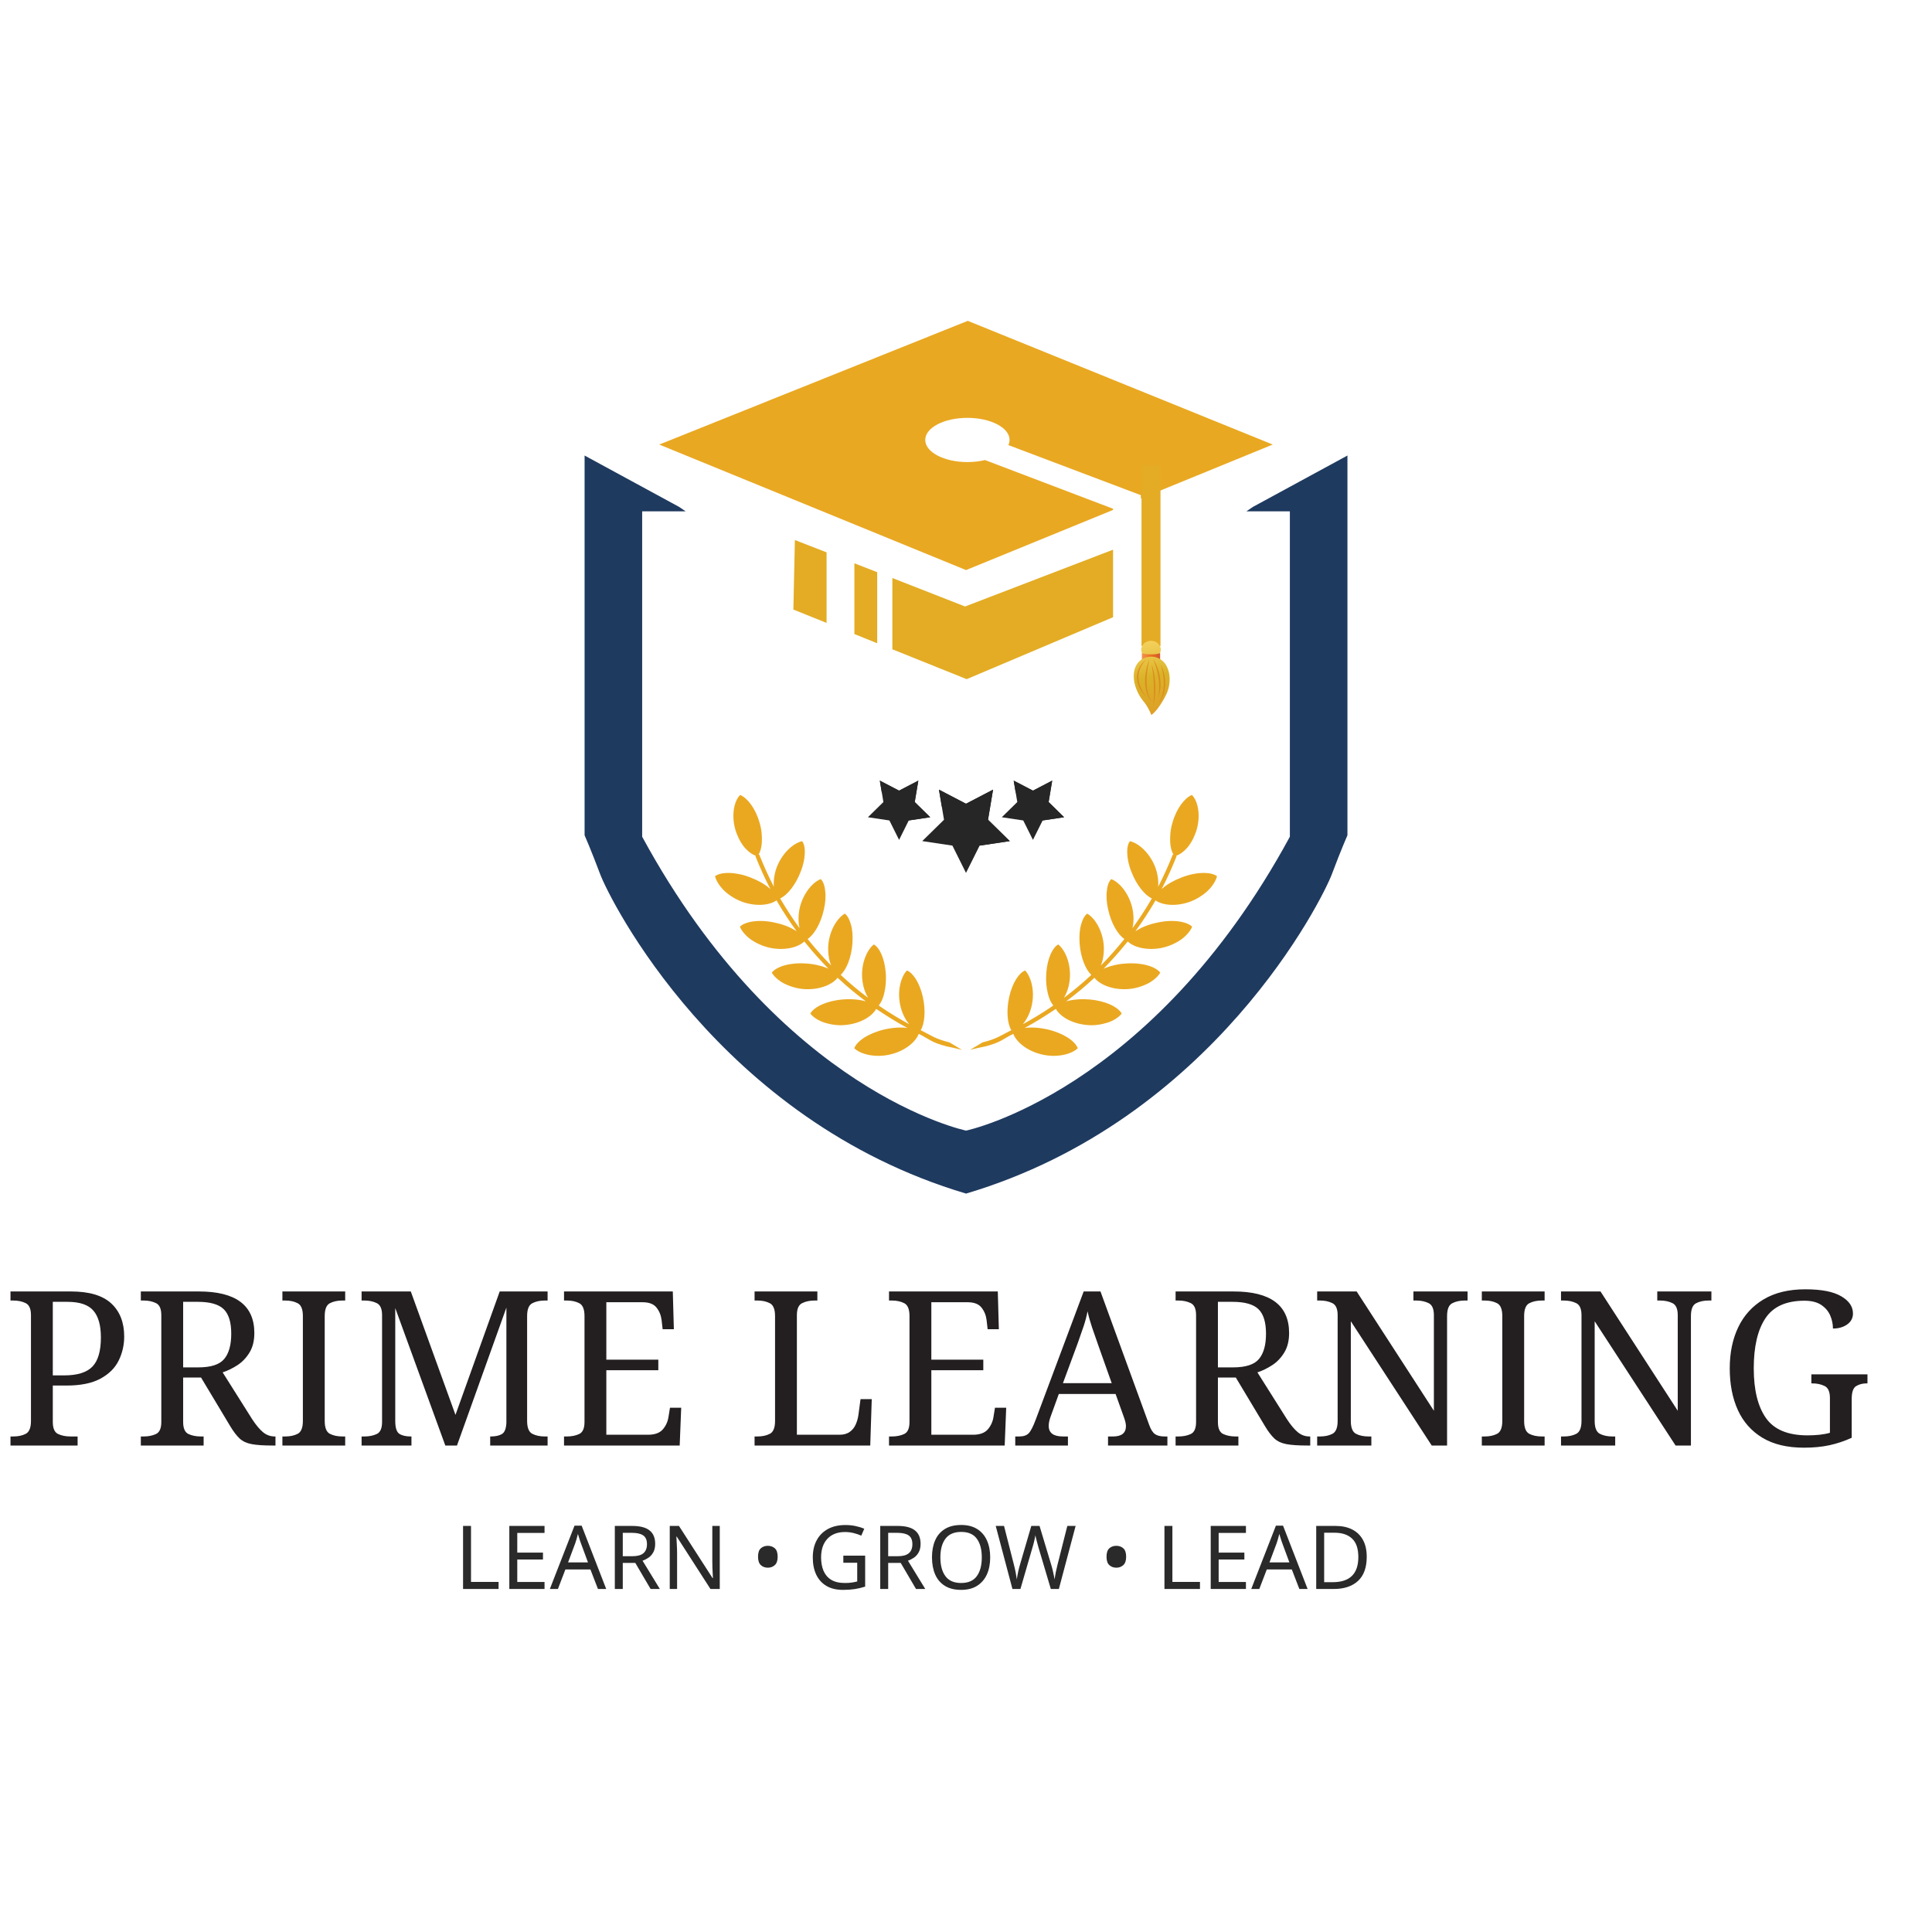
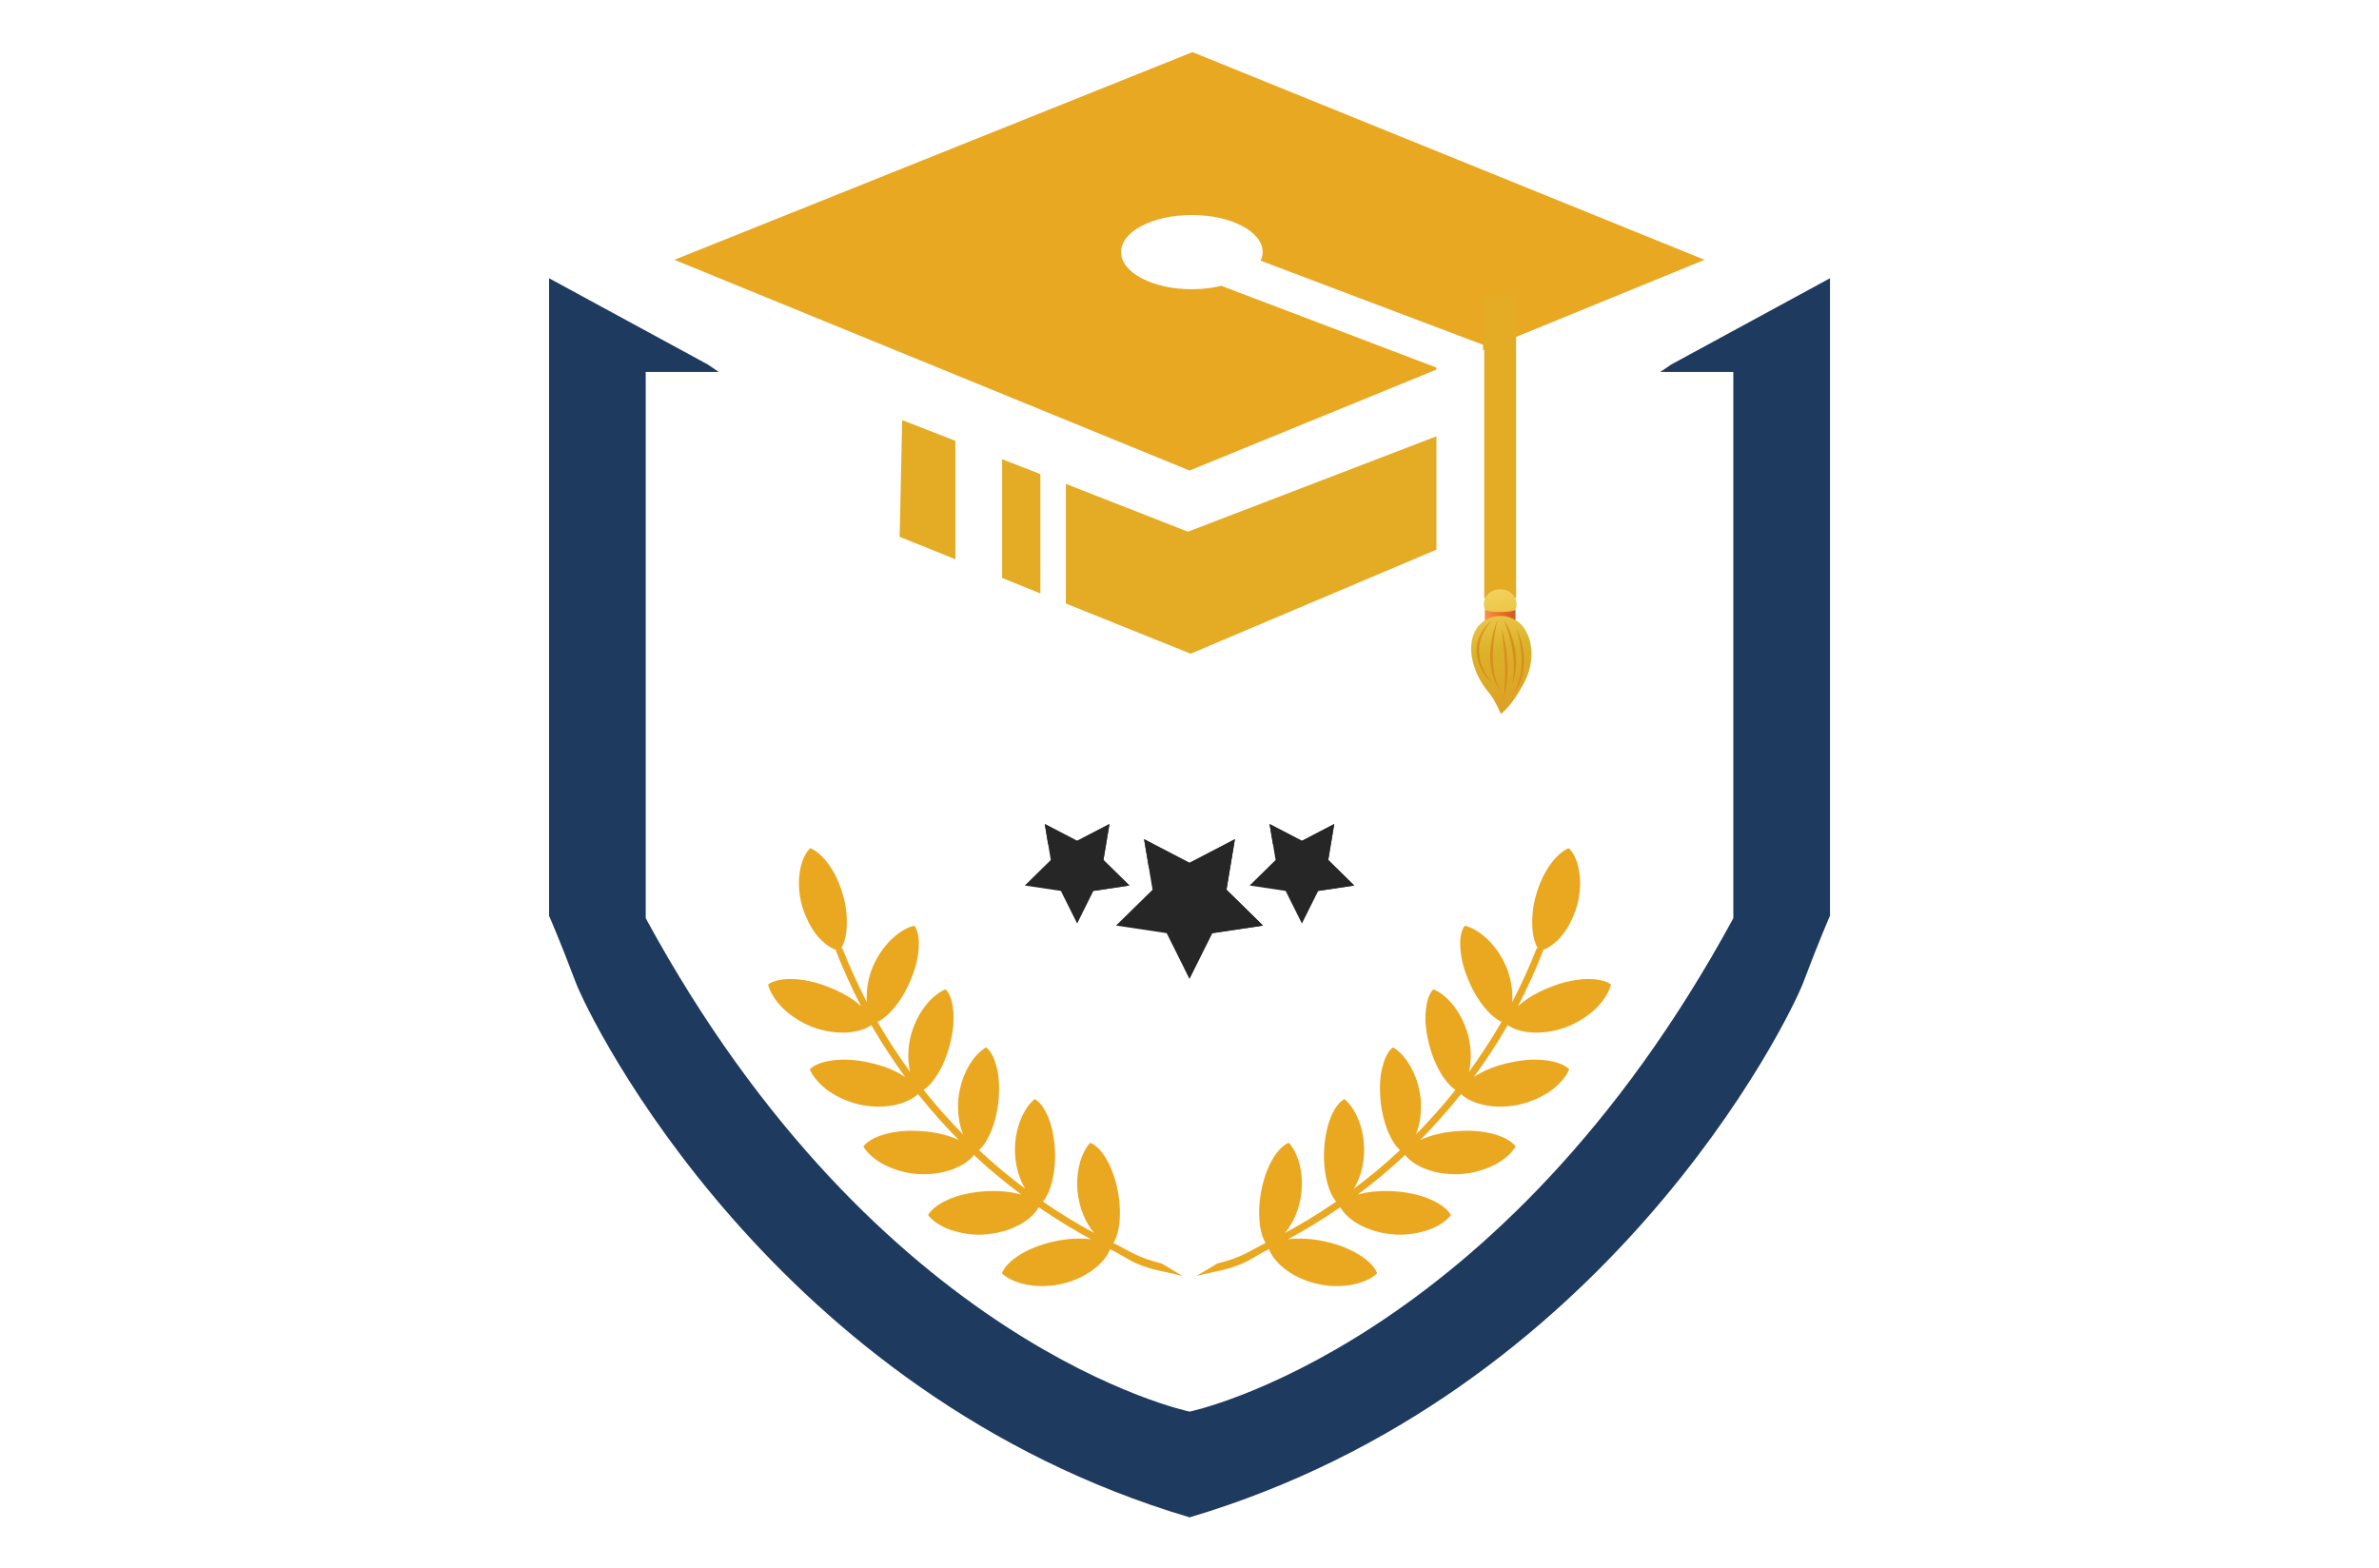
- <svg xmlns="http://www.w3.org/2000/svg" xmlns:xlink="http://www.w3.org/1999/xlink" version="1.1" viewBox="0 0 600 600">
+ <svg xmlns="http://www.w3.org/2000/svg" xmlns:xlink="http://www.w3.org/1999/xlink" version="1.1" viewBox="80 90 440 290">
  <defs>
    <style>
      .st0 {
        fill: #eaa821;
      }

      .st1 {
        fill: url(#linear-gradient1);
      }

      .st2 {
        fill: #262626;
      }

      .st3 {
        fill: #231f20;
        font-family: Georgia, Georgia;
        font-size: 67.02px;
      }

      .st4 {
        fill: #1f3a5f;
      }

      .st5 {
        isolation: isolate;
      }

      .st6 {
        fill: #e4ab24;
      }

      .st7 {
        fill: #f68c1f;
        mix-blend-mode: darken;
      }

      .st8 {
        fill: #2a2a2a;
        font-family: Montserrat-Regular, Montserrat;
        font-size: 27.42px;
      }

      .st9 {
        fill: #e9a822;
      }

      .st10 {
        fill: url(#Orange);
      }

      .st11 {
        fill: #e3ac24;
      }

      .st12 {
        fill: url(#linear-gradient);
      }
    </style>
    <linearGradient id="linear-gradient" x1="355.24" y1="191.15" x2="363.5" y2="230.67" gradientUnits="userSpaceOnUse">
      <stop offset="0" stop-color="#e38b25" />
      <stop offset=".07" stop-color="#e9a73b" />
      <stop offset=".16" stop-color="#f0c452" />
      <stop offset=".21" stop-color="#f3d05b" />
      <stop offset=".32" stop-color="#e9c547" />
      <stop offset=".47" stop-color="#dab328" />
      <stop offset=".75" stop-color="#dea026" />
      <stop offset="1" stop-color="#e38b25" />
    </linearGradient>
    <linearGradient id="Orange" x1="354.61" y1="203.93" x2="360.29" y2="203.93" gradientUnits="userSpaceOnUse">
      <stop offset="0" stop-color="#f2954d" />
      <stop offset=".5" stop-color="#eb6f24" />
      <stop offset="1" stop-color="#d15a27" />
    </linearGradient>
    <linearGradient id="linear-gradient1" x1="353.72" y1="191.48" x2="361.95" y2="230.87" xlink:href="#linear-gradient" />
  </defs>
  <g class="st5">
    <g id="Layer_1">
      <g>
        <g>
          <path class="st0" d="M298.74,326.04c-2.12-.55-4.73-1.07-4.73-1.07.6.14-.17,0,0,0-4.92-1.27-5.28-2.22-8.69-3.9-.8,2.2-3.78,5.09-8.45,6.3-5.02,1.33-9.79-.03-11.57-1.84.84-2.23,4.46-4.69,9.38-5.83,2.69-.61,5.14-.72,7.11-.46-3.11-1.68-6.13-3.53-9.06-5.51h0s-.05-.03-.08-.05c-.16-.11-.33-.22-.5-.33v-.02s-.01-.02-.03-.03c-.51.96-1.49,1.98-2.92,2.88-1.62,1.01-3.79,1.82-6.38,2.11-2.61.32-4.97-.12-6.96-.77-1.98-.67-3.43-1.75-4.21-2.75,1.15-2.07,5.12-4,10.13-4.38,2.76-.22,5.21.04,7.12.59-2.94-2.2-5.78-4.53-8.46-7.04-.1-.1-.2-.2-.31-.3-1.4,1.87-5.05,3.73-9.92,3.56-2.6-.1-4.9-.85-6.77-1.8-1.83-.99-3.14-2.24-3.76-3.34,1.44-1.87,5.68-3.22,10.67-2.83,2.55.14,4.73.71,6.48,1.41.17.07.32.15.48.22-2.48-2.52-4.84-5.17-7.07-7.92h0s-.08-.11-.13-.16c-.1-.12-.21-.25-.31-.37h.02s-.02-.04-.03-.05c-1.66,1.65-5.54,2.94-10.35,2.06-2.53-.5-4.73-1.56-6.44-2.78-1.64-1.26-2.78-2.68-3.22-3.86,1.69-1.63,6.11-2.35,10.97-1.22,2.5.52,4.6,1.38,6.19,2.36.17.1.31.2.47.3-2.16-2.97-4.19-6.04-6.04-9.22-.07-.12-.14-.25-.21-.38-1.9,1.37-5.92,2.07-10.54.49-2.4-.88-4.46-2.25-5.94-3.72-1.44-1.49-2.35-3.06-2.62-4.3,1.91-1.36,6.39-1.41,11.04.43,2.36.91,4.35,2.04,5.76,3.26.15.12.26.23.4.35-1.74-3.35-3.29-6.79-4.68-10.3l.19-.07c-1.03-.31-2.17-1.08-3.29-2.29-1.3-1.42-2.39-3.46-3.13-5.87-1.36-4.9-.16-9.18,1.52-10.71,2.16.87,4.76,4.1,6.01,8.57.69,2.23.81,4.39.71,6.21-.09,1.55-.47,2.87-1.03,3.79l.22-.09c1.35,3.43,2.88,6.78,4.57,10.06-.02-.13-.04-.25-.05-.39-.07-1.88.22-4.07,1.16-6.29,1.95-4.48,5.36-7.03,7.65-7.51.59.77.9,2.07.82,3.74-.04,1.65-.42,3.64-1.32,5.85-1.54,4.02-4.18,7.23-6.31,8.18.07.12.13.23.19.35,1.8,3.08,3.76,6.05,5.85,8.94-.03-.11-.06-.21-.09-.32-.38-1.83-.37-4.07.2-6.39,1.26-4.73,4.26-7.76,6.45-8.58.7.68,1.2,1.92,1.36,3.59.23,1.62.12,3.67-.42,5.97-.93,4.2-3.05,7.76-5.01,9.03.1.13.2.27.3.4,2.21,2.73,4.55,5.36,7.02,7.87-.05-.11-.1-.22-.14-.34-.67-1.73-.96-3.98-.75-6.35.54-4.85,3.07-8.31,5.11-9.44.79.56,1.45,1.74,1.88,3.35.48,1.56.64,3.64.47,5.97-.31,4.31-1.88,8.13-3.64,9.68.1.09.19.19.29.28,2.61,2.45,5.37,4.72,8.23,6.86-1-1.66-1.75-3.9-1.87-6.48-.21-4.85,1.81-8.69,3.65-10.09,1.7.93,3.35,4.19,3.7,8.87.18,2.33-.04,4.59-.51,6.44-.38,1.56-.97,2.82-1.67,3.64.17.12.34.25.51.37,2.89,1.96,5.88,3.78,8.95,5.45-1.25-1.49-2.35-3.61-2.84-6.17-.94-4.75.52-8.87,2.12-10.52,1.81.67,3.93,3.66,4.96,8.23.94,4.28.57,8.33-.67,10.31,3.34,1.65,4.26,2.61,8.97,3.81" />
          <path class="st0" d="M301.27,326.04c2.12-.55,4.73-1.07,4.73-1.07-.6.14.17,0,0,0,4.92-1.27,5.28-2.22,8.69-3.9.8,2.2,3.78,5.09,8.45,6.3,5.02,1.33,9.79-.03,11.57-1.84-.84-2.23-4.46-4.69-9.38-5.83-2.69-.61-5.14-.72-7.11-.46,3.11-1.68,6.13-3.53,9.06-5.51h0s.05-.03.08-.05c.16-.11.33-.22.5-.33v-.02s.01-.02.03-.03c.51.96,1.49,1.98,2.92,2.88,1.62,1.01,3.79,1.82,6.38,2.11,2.61.32,4.97-.12,6.96-.77,1.98-.67,3.43-1.75,4.21-2.75-1.15-2.07-5.12-4-10.13-4.38-2.76-.22-5.21.04-7.12.59,2.94-2.2,5.78-4.53,8.46-7.04.1-.1.2-.2.31-.3,1.4,1.87,5.05,3.73,9.92,3.56,2.6-.1,4.9-.85,6.77-1.8,1.83-.99,3.14-2.24,3.76-3.34-1.44-1.87-5.68-3.22-10.67-2.83-2.55.14-4.73.71-6.48,1.41-.17.07-.32.15-.48.22,2.48-2.52,4.84-5.17,7.07-7.92h0s.08-.11.13-.16c.1-.12.21-.25.31-.37h-.02s.02-.04.03-.05c1.66,1.65,5.54,2.94,10.35,2.06,2.53-.5,4.73-1.56,6.44-2.78,1.64-1.26,2.78-2.68,3.22-3.86-1.69-1.63-6.11-2.35-10.97-1.22-2.5.52-4.6,1.38-6.19,2.36-.17.1-.31.2-.47.3,2.16-2.97,4.19-6.04,6.04-9.22.07-.12.14-.25.21-.38,1.9,1.37,5.92,2.07,10.54.49,2.4-.88,4.46-2.25,5.94-3.72,1.44-1.49,2.35-3.06,2.62-4.3-1.91-1.36-6.39-1.41-11.04.43-2.36.91-4.35,2.04-5.76,3.26-.15.12-.26.23-.4.35,1.74-3.35,3.29-6.79,4.68-10.3l-.19-.07c1.03-.31,2.17-1.08,3.29-2.29,1.3-1.42,2.39-3.46,3.13-5.87,1.36-4.9.16-9.18-1.52-10.71-2.16.87-4.76,4.1-6.01,8.57-.69,2.23-.81,4.39-.71,6.21.09,1.55.47,2.87,1.03,3.79l-.22-.09c-1.35,3.43-2.88,6.78-4.57,10.06.02-.13.04-.25.05-.39.07-1.88-.22-4.07-1.16-6.29-1.95-4.48-5.36-7.03-7.65-7.51-.59.77-.9,2.07-.82,3.74.04,1.65.42,3.64,1.32,5.85,1.54,4.02,4.18,7.23,6.31,8.18-.07.12-.13.23-.19.35-1.8,3.08-3.76,6.05-5.85,8.94.03-.11.06-.21.09-.32.38-1.83.37-4.07-.2-6.39-1.26-4.73-4.26-7.76-6.45-8.58-.7.68-1.2,1.92-1.36,3.59-.23,1.62-.12,3.67.42,5.97.93,4.2,3.05,7.76,5.01,9.03-.1.13-.2.27-.3.4-2.21,2.73-4.55,5.36-7.02,7.87.05-.11.1-.22.14-.34.67-1.73.96-3.98.75-6.35-.54-4.85-3.07-8.31-5.11-9.44-.79.56-1.45,1.74-1.88,3.35-.48,1.56-.64,3.64-.47,5.97.31,4.31,1.88,8.13,3.64,9.68-.1.09-.19.19-.29.28-2.61,2.45-5.37,4.72-8.23,6.86,1-1.66,1.75-3.9,1.87-6.48.21-4.85-1.81-8.69-3.65-10.09-1.7.93-3.35,4.19-3.7,8.87-.18,2.33.04,4.59.51,6.44.38,1.56.97,2.82,1.67,3.64-.17.12-.34.25-.51.37-2.89,1.96-5.88,3.78-8.95,5.45,1.25-1.49,2.35-3.61,2.84-6.17.94-4.75-.52-8.87-2.12-10.52-1.81.67-3.93,3.66-4.96,8.23-.94,4.28-.57,8.33.67,10.31-3.34,1.65-4.26,2.61-8.97,3.81" />
        </g>
        <g>
          <polygon class="st11" points="246.86 167.71 256.7 171.54 256.7 193.45 246.39 189.3 246.86 167.71" />
          <polygon class="st11" points="265.34 174.94 272.42 177.7 272.42 199.77 265.34 196.91 265.34 174.94" />
          <polygon class="st11" points="345.67 170.71 345.67 191.68 300.21 210.92 277.13 201.64 277.13 179.51 299.71 188.35 345.67 170.71" />
          <path class="st9" d="M395.27,138.06l-94.72-38.42-95.82,38.42,95.28,38.98,45.65-18.67v-.38l-39.77-15.12c-1.67.41-3.52.63-5.47.63-7.23,0-13.08-3.08-13.08-6.88s5.85-6.85,13.08-6.85,13.11,3.05,13.11,6.85c0,.57-.13,1.1-.38,1.6l41.15,15.56v1.04l40.96-16.76Z" />
          <rect class="st6" x="354.51" y="144.49" width="5.89" height="56.13" />
          <g>
            <path class="st12" d="M360.49,201.75c0,1.53-1.36,2.76-3.03,2.76s-3.03-1.24-3.03-2.76,1.36-2.76,3.03-2.76,3.03,1.24,3.03,2.76Z" />
            <path class="st10" d="M357.45,203.21c-2.38,0-2.84-.4-2.84-.4v2.24h5.68v-2.24s-.46.4-2.83.4Z" />
            <path class="st1" d="M361.6,205.81c-.96-1.16-2.47-1.88-4.08-1.88-1.79,0-3.48.88-4.4,2.29-2.24,3.45-.47,8.6,1.99,11.57.15.18.29.36.43.54.03.04.06.09.09.13.1.15.21.29.31.44.02.04.05.08.07.11.11.16.21.32.3.48.01.02.02.04.03.06.11.18.21.37.31.55.38.7.69,1.38.93,1.96,1.43-1.13,2.43-2.6,3.35-4.08.97-1.57,1.81-3.2,2.13-4.99.86-4.74-1.48-7.2-1.48-7.19Z" />
            <path class="st7" d="M355.92,204.84s-.15.14-.39.42c-.24.27-.55.68-.86,1.2-.17.25-.3.55-.46.85-.07.16-.12.32-.19.49-.07.17-.13.33-.17.51-.05.18-.1.36-.15.54-.03.19-.05.37-.08.56l-.04.28v.29s-.02.58-.02.58c.03.39.07.77.13,1.15.11.37.17.75.29,1.1.14.34.27.68.39,1,.15.31.32.59.46.86.07.13.14.26.2.38.08.12.15.23.22.33.14.21.26.39.36.54.19.3.31.48.31.48,0,0-.14-.16-.38-.43-.12-.14-.26-.31-.43-.5-.08-.1-.17-.2-.26-.31-.08-.12-.16-.24-.24-.37-.16-.26-.35-.54-.54-.85-.15-.32-.31-.66-.47-1.01-.14-.36-.23-.75-.35-1.14-.07-.4-.12-.81-.16-1.21l.02-.61v-.31s.06-.3.06-.3c.04-.2.07-.4.1-.59.06-.19.12-.38.18-.56.05-.19.12-.36.21-.53.08-.17.15-.34.24-.49.18-.31.35-.6.54-.85.17-.26.37-.47.54-.66.18-.18.33-.34.47-.47.27-.25.45-.37.45-.37Z" />
            <path class="st7" d="M356.94,204.84s-.05.21-.13.57c-.04.18-.09.4-.14.65-.05.25-.1.54-.16.85-.11.62-.21,1.35-.29,2.13-.05.39-.07.79-.1,1.21-.04.41-.03.83-.04,1.24,0,.42.03.83.04,1.24.05.41.08.81.13,1.2.08.38.13.76.22,1.11.1.34.18.68.28.97.12.29.23.56.32.8.09.24.23.43.31.6.18.33.28.52.28.52,0,0-.13-.17-.36-.48-.1-.16-.27-.33-.39-.57-.13-.23-.27-.5-.41-.79-.13-.3-.24-.63-.37-.98-.12-.35-.2-.73-.29-1.13-.07-.39-.12-.81-.18-1.22-.02-.42-.06-.85-.05-1.27.02-.43,0-.85.05-1.27.03-.42.08-.83.14-1.22.05-.4.13-.77.2-1.13.07-.36.16-.69.23-1,.16-.62.34-1.12.46-1.48.13-.35.21-.55.21-.55Z" />
            <path class="st7" d="M357.68,206.33s.08.19.18.54c.1.35.26.84.38,1.44.07.3.13.63.19.98.06.35.13.71.17,1.1.1.76.17,1.58.2,2.4.02.41,0,.82.01,1.22,0,.4-.03.8-.04,1.19,0,.38-.07.75-.1,1.1-.03.35-.08.68-.13.99-.08.61-.21,1.11-.28,1.46-.08.35-.13.55-.13.55,0,0,.02-.2.04-.56.02-.18.04-.39.06-.64.02-.25.03-.53.05-.83.02-.3.05-.63.05-.98,0-.35.03-.72.03-1.1,0-.38.01-.77,0-1.17,0-.4,0-.8-.03-1.21-.02-.81-.08-1.62-.14-2.38-.07-.76-.13-1.47-.22-2.07-.08-.61-.15-1.11-.21-1.46-.06-.35-.09-.56-.09-.56Z" />
            <path class="st7" d="M358.14,204.68s.12.16.29.46c.17.3.42.73.65,1.27.24.54.49,1.18.7,1.88.09.35.21.71.28,1.09.08.37.16.76.21,1.14.06.38.09.77.12,1.15.04.38.02.76.02,1.12.01.36-.04.71-.07,1.05-.02.17-.03.33-.05.48-.03.15-.06.3-.08.45-.05.29-.1.55-.16.78-.07.23-.13.43-.18.59-.1.32-.16.51-.16.51,0,0,.03-.19.07-.52.03-.17.06-.37.09-.6.02-.23.04-.49.07-.78.01-.14.03-.29.04-.44,0-.15,0-.31,0-.48,0-.33.02-.67,0-1.03,0-.36-.02-.72-.06-1.09-.03-.37-.07-.75-.13-1.13-.04-.38-.12-.75-.19-1.12-.06-.37-.16-.73-.24-1.08-.1-.34-.17-.68-.27-1-.09-.32-.18-.61-.28-.89-.19-.55-.35-1-.48-1.31-.13-.31-.21-.49-.21-.49Z" />
            <path class="st7" d="M360.49,206.33s.39.71.74,1.85c.08.29.18.6.25.93.09.33.16.68.22,1.05.07.37.1.75.14,1.14.02.39.04.79.04,1.19-.03.4-.02.8-.09,1.19-.06.39-.1.77-.21,1.14-.09.36-.18.72-.32,1.04-.14.32-.23.63-.39.9-.14.27-.28.51-.4.72-.14.2-.28.37-.38.52-.22.28-.34.44-.34.44,0,0,.1-.18.27-.48.09-.15.2-.33.31-.55.09-.22.19-.47.32-.74.14-.26.2-.58.31-.89.11-.32.16-.67.24-1.02.09-.35.11-.73.16-1.1.06-.38.04-.77.07-1.15,0-.39,0-.77-.02-1.15-.04-.38-.04-.76-.1-1.12-.04-.36-.09-.71-.14-1.04-.05-.33-.12-.64-.18-.93-.13-.57-.24-1.05-.34-1.38-.09-.33-.15-.52-.15-.52Z" />
          </g>
        </g>
        <path class="st4" d="M418.46,141.47v117.93s-2.04,4.63-4.84,12.09c-2.77,7.46-36.77,76.37-113.6,99.19-76.86-22.82-110.86-91.73-113.63-99.19-2.8-7.46-4.84-12.09-4.84-12.09v-117.93l29.37,15.96,2.01,1.37h-13.5v101.05c43.08,79.39,100.59,91.27,100.59,91.27,0,0,57.49-11.88,100.56-91.27v-101.05h-13.5l2.01-1.37,29.37-15.96Z" />
-         <text class="st3" transform="translate(.71 448.92)">
-           <tspan x="0" y="0">PRIME LEARNING</tspan>
-         </text>
-         <text class="st8" transform="translate(141.15 493.47)">
-           <tspan x="0" y="0">LEARN • GROW • LEAD</tspan>
-         </text>
        <g>
          <g>
            <polygon class="st2" points="300 271.09 304.23 262.61 313.6 261.21 306.84 254.58 308.4 245.23 300 249.61 291.6 245.23 293.17 254.58 286.41 261.21 295.78 262.61 300 271.09" />
            <path class="st2" d="M306.84,254.58l1.56-9.34-8.4,4.37-8.4-4.37.88,5.24c.1,0,13.49-1.18,11.75,12.14l9.37-1.4-6.76-6.64Z" />
          </g>
          <g>
            <polygon class="st2" points="279.22 260.83 282.22 254.8 288.89 253.8 284.08 249.08 285.2 242.43 279.22 245.54 273.24 242.43 274.35 249.08 269.54 253.8 276.21 254.8 279.22 260.83" />
            <path class="st2" d="M284.08,249.08l1.11-6.65-5.98,3.11-5.98-3.11.62,3.73c.07,0,9.6-.84,8.36,8.64l6.67-1-4.81-4.73Z" />
          </g>
          <g>
            <polygon class="st2" points="320.79 260.83 323.8 254.8 330.47 253.8 325.66 249.08 326.77 242.43 320.79 245.54 314.81 242.43 315.93 249.08 311.12 253.8 317.78 254.8 320.79 260.83" />
            <path class="st2" d="M325.66,249.08l1.11-6.65-5.98,3.11-5.98-3.11.62,3.73c.07,0,9.6-.84,8.36,8.64l6.67-1-4.81-4.73Z" />
          </g>
        </g>
      </g>
    </g>
  </g>
</svg>
